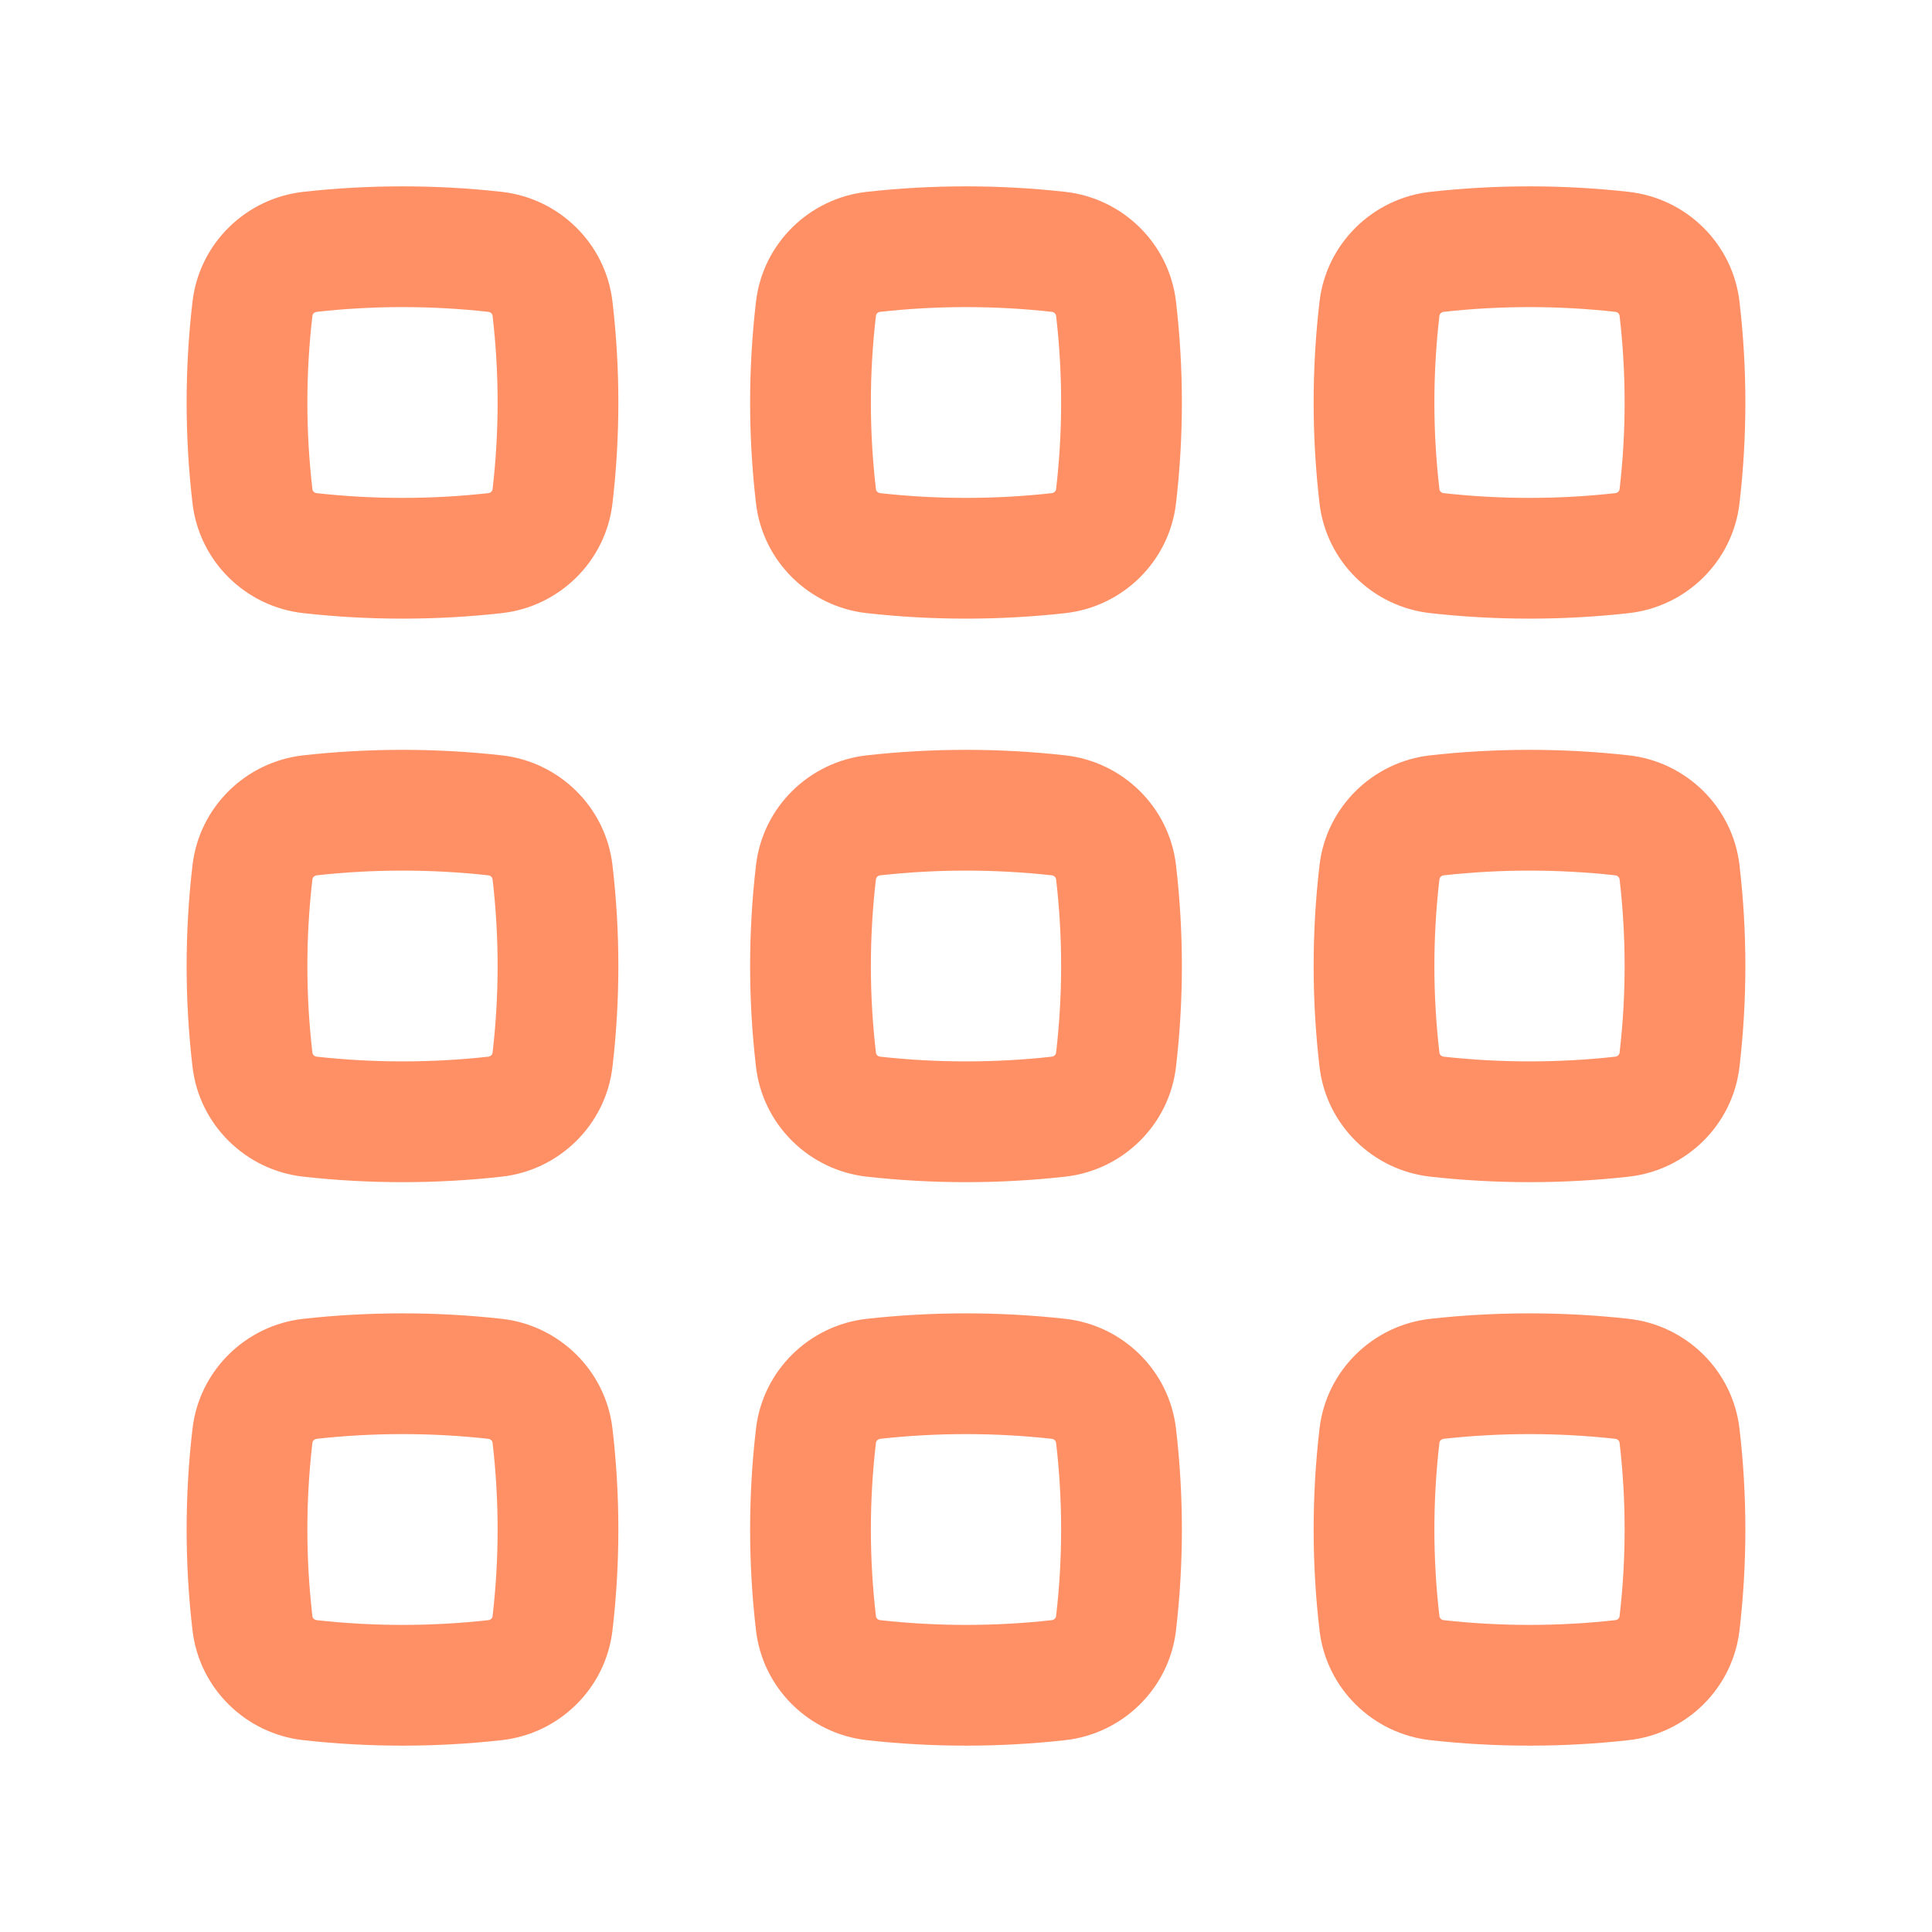
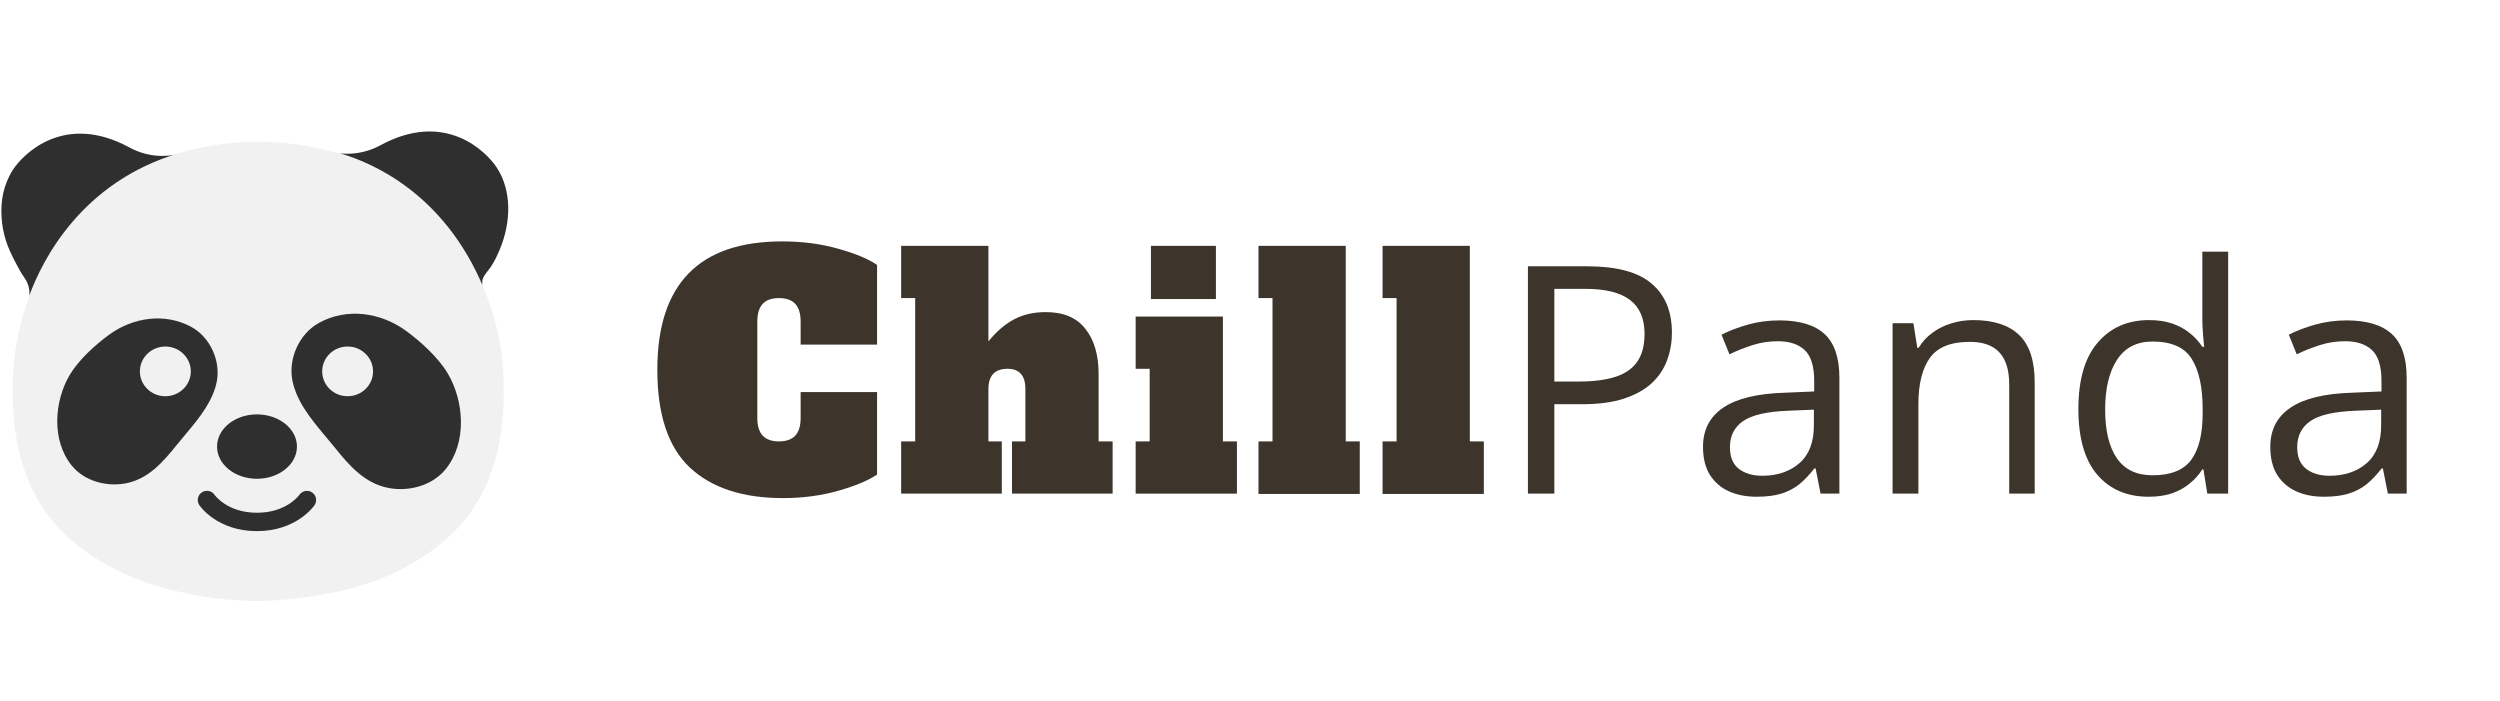
- <svg xmlns="http://www.w3.org/2000/svg" width="53" height="53" viewBox="0 0 53 53" fill="none">
-   <path fill-rule="evenodd" clip-rule="evenodd" d="M13.397 8.555C11.845 8.381 10.238 8.381 8.686 8.555C8.657 8.558 8.629 8.571 8.605 8.594C8.582 8.617 8.574 8.64 8.571 8.659C8.386 10.242 8.386 11.841 8.571 13.424C8.574 13.444 8.582 13.467 8.605 13.489C8.629 13.512 8.657 13.525 8.686 13.528C10.238 13.702 11.845 13.702 13.397 13.528C13.426 13.525 13.455 13.512 13.478 13.489C13.501 13.467 13.51 13.444 13.512 13.424C13.697 11.841 13.697 10.242 13.512 8.659C13.51 8.64 13.501 8.617 13.478 8.594C13.455 8.571 13.426 8.558 13.397 8.555ZM8.318 5.263C10.114 5.062 11.969 5.062 13.765 5.263C15.338 5.439 16.615 6.676 16.802 8.274C17.017 10.113 17.017 11.97 16.802 13.809C16.615 15.407 15.338 16.645 13.765 16.82C11.969 17.021 10.114 17.021 8.318 16.82C6.745 16.645 5.468 15.407 5.281 13.809C5.066 11.97 5.066 10.113 5.281 8.274C5.468 6.676 6.745 5.439 8.318 5.263Z" fill="#FF9066" />
-   <path fill-rule="evenodd" clip-rule="evenodd" d="M28.856 8.555C27.304 8.381 25.696 8.381 24.144 8.555C24.116 8.558 24.087 8.571 24.064 8.594C24.041 8.617 24.032 8.64 24.03 8.659C23.844 10.242 23.844 11.841 24.03 13.424C24.032 13.444 24.041 13.467 24.064 13.489C24.087 13.512 24.116 13.525 24.144 13.528C25.696 13.702 27.304 13.702 28.856 13.528C28.884 13.525 28.913 13.512 28.936 13.489C28.959 13.467 28.968 13.444 28.971 13.424C29.156 11.841 29.156 10.242 28.971 8.659C28.968 8.64 28.959 8.617 28.936 8.594C28.913 8.571 28.884 8.558 28.856 8.555ZM23.776 5.263C25.573 5.062 27.427 5.062 29.224 5.263C30.797 5.439 32.074 6.676 32.261 8.274C32.476 10.113 32.476 11.97 32.261 13.809C32.074 15.407 30.797 16.645 29.224 16.82C27.427 17.021 25.573 17.021 23.776 16.82C22.203 16.645 20.926 15.407 20.739 13.809C20.524 11.97 20.524 10.113 20.739 8.274C20.926 6.676 22.203 5.439 23.776 5.263Z" fill="#FF9066" />
-   <path fill-rule="evenodd" clip-rule="evenodd" d="M44.314 8.555C42.762 8.381 41.154 8.381 39.603 8.555C39.574 8.558 39.545 8.571 39.522 8.594C39.499 8.617 39.49 8.64 39.488 8.659C39.303 10.242 39.303 11.841 39.488 13.424C39.49 13.444 39.499 13.467 39.522 13.489C39.545 13.512 39.574 13.525 39.603 13.528C41.154 13.702 42.762 13.702 44.314 13.528C44.343 13.525 44.371 13.512 44.395 13.489C44.418 13.467 44.426 13.444 44.429 13.424C44.614 11.841 44.614 10.242 44.429 8.659C44.426 8.64 44.418 8.617 44.395 8.594C44.371 8.571 44.343 8.558 44.314 8.555ZM39.235 5.263C41.031 5.062 42.886 5.062 44.682 5.263C46.255 5.439 47.532 6.676 47.719 8.274C47.934 10.113 47.934 11.97 47.719 13.809C47.532 15.407 46.255 16.645 44.682 16.82C42.886 17.021 41.031 17.021 39.235 16.82C37.662 16.645 36.385 15.407 36.198 13.809C35.983 11.97 35.983 10.113 36.198 8.274C36.385 6.676 37.662 5.439 39.235 5.263Z" fill="#FF9066" />
-   <path fill-rule="evenodd" clip-rule="evenodd" d="M13.397 24.013C11.845 23.84 10.238 23.84 8.686 24.013C8.657 24.016 8.629 24.029 8.605 24.053C8.582 24.075 8.574 24.098 8.571 24.117C8.386 25.7 8.386 27.3 8.571 28.883C8.574 28.902 8.582 28.925 8.605 28.948C8.629 28.971 8.657 28.984 8.686 28.987C10.238 29.16 11.845 29.16 13.397 28.987C13.426 28.984 13.455 28.971 13.478 28.948C13.501 28.925 13.51 28.902 13.512 28.883C13.697 27.3 13.697 25.7 13.512 24.117C13.51 24.098 13.501 24.075 13.478 24.053C13.455 24.029 13.426 24.016 13.397 24.013ZM8.318 20.721C10.114 20.52 11.969 20.52 13.765 20.721C15.338 20.897 16.615 22.135 16.802 23.733C17.017 25.571 17.017 27.429 16.802 29.267C16.615 30.865 15.338 32.103 13.765 32.279C11.969 32.48 10.114 32.48 8.318 32.279C6.745 32.103 5.468 30.865 5.281 29.267C5.066 27.429 5.066 25.571 5.281 23.733C5.468 22.135 6.745 20.897 8.318 20.721Z" fill="#FF9066" />
-   <path fill-rule="evenodd" clip-rule="evenodd" d="M28.856 24.013C27.304 23.84 25.696 23.84 24.144 24.013C24.116 24.016 24.087 24.029 24.064 24.053C24.041 24.075 24.032 24.098 24.03 24.117C23.844 25.7 23.844 27.3 24.03 28.883C24.032 28.902 24.041 28.925 24.064 28.948C24.087 28.971 24.116 28.984 24.144 28.987C25.696 29.16 27.304 29.16 28.856 28.987C28.884 28.984 28.913 28.971 28.936 28.948C28.959 28.925 28.968 28.902 28.971 28.883C29.156 27.3 29.156 25.7 28.971 24.117C28.968 24.098 28.959 24.075 28.936 24.053C28.913 24.029 28.884 24.016 28.856 24.013ZM23.776 20.721C25.573 20.52 27.427 20.52 29.224 20.721C30.797 20.897 32.074 22.135 32.261 23.733C32.476 25.571 32.476 27.429 32.261 29.267C32.074 30.865 30.797 32.103 29.224 32.279C27.427 32.48 25.573 32.48 23.776 32.279C22.203 32.103 20.926 30.865 20.739 29.267C20.524 27.429 20.524 25.571 20.739 23.733C20.926 22.135 22.203 20.897 23.776 20.721Z" fill="#FF9066" />
-   <path fill-rule="evenodd" clip-rule="evenodd" d="M44.314 24.013C42.762 23.84 41.154 23.84 39.603 24.013C39.574 24.016 39.545 24.029 39.522 24.053C39.499 24.075 39.49 24.098 39.488 24.117C39.303 25.7 39.303 27.3 39.488 28.883C39.49 28.902 39.499 28.925 39.522 28.948C39.545 28.971 39.574 28.984 39.603 28.987C41.154 29.16 42.762 29.16 44.314 28.987C44.343 28.984 44.371 28.971 44.395 28.948C44.418 28.925 44.426 28.902 44.429 28.883C44.614 27.3 44.614 25.7 44.429 24.117C44.426 24.098 44.418 24.075 44.395 24.053C44.371 24.029 44.343 24.016 44.314 24.013ZM39.235 20.721C41.031 20.52 42.886 20.52 44.682 20.721C46.255 20.897 47.532 22.135 47.719 23.733C47.934 25.571 47.934 27.429 47.719 29.267C47.532 30.865 46.255 32.103 44.682 32.279C42.886 32.48 41.031 32.48 39.235 32.279C37.662 32.103 36.385 30.865 36.198 29.267C35.983 27.429 35.983 25.571 36.198 23.733C36.385 22.135 37.662 20.897 39.235 20.721Z" fill="#FF9066" />
-   <path fill-rule="evenodd" clip-rule="evenodd" d="M13.397 39.471C11.845 39.298 10.238 39.298 8.686 39.471C8.657 39.475 8.629 39.488 8.605 39.511C8.582 39.533 8.574 39.556 8.571 39.576C8.386 41.159 8.386 42.758 8.571 44.341C8.574 44.36 8.582 44.383 8.605 44.406C8.629 44.429 8.657 44.442 8.686 44.445C10.238 44.619 11.845 44.619 13.397 44.445C13.426 44.442 13.455 44.429 13.478 44.406C13.501 44.383 13.51 44.36 13.512 44.341C13.697 42.758 13.697 41.159 13.512 39.576C13.51 39.556 13.501 39.533 13.478 39.511C13.455 39.488 13.426 39.475 13.397 39.471ZM8.318 36.179C10.114 35.979 11.969 35.979 13.765 36.179C15.338 36.355 16.615 37.593 16.802 39.191C17.017 41.03 17.017 42.887 16.802 44.726C16.615 46.324 15.338 47.561 13.765 47.737C11.969 47.938 10.114 47.938 8.318 47.737C6.745 47.561 5.468 46.324 5.281 44.726C5.066 42.887 5.066 41.03 5.281 39.191C5.468 37.593 6.745 36.355 8.318 36.179Z" fill="#FF9066" />
-   <path fill-rule="evenodd" clip-rule="evenodd" d="M28.856 39.471C27.304 39.298 25.696 39.298 24.144 39.471C24.116 39.475 24.087 39.488 24.064 39.511C24.041 39.533 24.032 39.556 24.03 39.576C23.844 41.159 23.844 42.758 24.03 44.341C24.032 44.36 24.041 44.383 24.064 44.406C24.087 44.429 24.116 44.442 24.144 44.445C25.696 44.619 27.304 44.619 28.856 44.445C28.884 44.442 28.913 44.429 28.936 44.406C28.959 44.383 28.968 44.36 28.971 44.341C29.156 42.758 29.156 41.159 28.971 39.576C28.968 39.556 28.959 39.533 28.936 39.511C28.913 39.488 28.884 39.475 28.856 39.471ZM23.776 36.179C25.573 35.979 27.427 35.979 29.224 36.179C30.797 36.355 32.074 37.593 32.261 39.191C32.476 41.03 32.476 42.887 32.261 44.726C32.074 46.324 30.797 47.561 29.224 47.737C27.427 47.938 25.573 47.938 23.776 47.737C22.203 47.561 20.926 46.324 20.739 44.726C20.524 42.887 20.524 41.03 20.739 39.191C20.926 37.593 22.203 36.355 23.776 36.179Z" fill="#FF9066" />
-   <path fill-rule="evenodd" clip-rule="evenodd" d="M44.314 39.471C42.762 39.298 41.154 39.298 39.603 39.471C39.574 39.475 39.545 39.488 39.522 39.511C39.499 39.533 39.49 39.556 39.488 39.576C39.303 41.159 39.303 42.758 39.488 44.341C39.49 44.36 39.499 44.383 39.522 44.406C39.545 44.429 39.574 44.442 39.603 44.445C41.154 44.619 42.762 44.619 44.314 44.445C44.343 44.442 44.371 44.429 44.395 44.406C44.418 44.383 44.426 44.36 44.429 44.341C44.614 42.758 44.614 41.159 44.429 39.576C44.426 39.556 44.418 39.533 44.395 39.511C44.371 39.488 44.343 39.475 44.314 39.471ZM39.235 36.179C41.031 35.979 42.886 35.979 44.682 36.179C46.255 36.355 47.532 37.593 47.719 39.191C47.934 41.03 47.934 42.887 47.719 44.726C47.532 46.324 46.255 47.561 44.682 47.737C42.886 47.938 41.031 47.938 39.235 47.737C37.662 47.561 36.385 46.324 36.198 44.726C35.983 42.887 35.983 41.03 36.198 39.191C36.385 37.593 37.662 36.355 39.235 36.179Z" fill="#FF9066" />
+ <svg xmlns="http://www.w3.org/2000/svg" width="157" height="44" viewBox="0 0 157 44" fill="none">
+   <path d="M30.628 18.737C30.558 18.55 30.485 18.365 30.41 18.182C30.383 18.117 30.358 18.052 30.33 17.987C27.872 12.172 23.43 10.235 21.358 9.63C21.183 9.61 21.08 9.582 21.08 9.582V9.595C19.511 9.138 17.884 8.905 16.25 8.902H16.177C14.508 8.902 12.822 9.145 11.238 9.62C5.117 11.43 2.66 16.33 1.837 18.562C1.827 18.657 1.81 18.715 1.81 18.715H1.812C1.265 20.185 0.927 21.725 0.84 23.247C0.607 27.197 1.3 31.177 4.485 33.925C6.247 35.445 8.44 36.477 10.7 37.035C11.56 37.25 13.78 37.742 16.108 37.742C18.435 37.742 20.87 37.25 21.73 37.035C23.99 36.477 26.183 35.445 27.948 33.925C31.13 31.177 31.823 27.2 31.593 23.247C31.503 21.732 31.168 20.202 30.628 18.737V18.737Z" fill="#F1F1F1" />
+   <path d="M13.61 23.98C13.87 22.68 13.213 21.2 12.043 20.547C10.37 19.62 8.348 19.927 6.848 21.023C5.98 21.655 4.93 22.615 4.378 23.545C3.41 25.18 3.218 27.65 4.503 29.235C5.3 30.218 6.68 30.578 7.878 30.358C9.29 30.095 10.208 29.05 11.07 27.98C11.885 26.96 12.855 25.977 13.368 24.758C13.475 24.503 13.56 24.242 13.61 23.98V23.98ZM10.383 24.883C9.5 24.883 8.785 24.185 8.785 23.325C8.785 22.462 9.5 21.762 10.383 21.762C11.265 21.762 11.983 22.462 11.983 23.325C11.983 24.185 11.268 24.883 10.383 24.883ZM27.988 29.465C29.345 27.788 29.143 25.177 28.118 23.45C27.538 22.468 26.425 21.453 25.51 20.785C23.928 19.625 21.788 19.3 20.023 20.282C18.78 20.973 18.09 22.538 18.365 23.91C18.418 24.188 18.51 24.462 18.618 24.73C19.163 26.02 20.185 27.058 21.05 28.137C21.955 29.267 22.93 30.37 24.42 30.648C25.685 30.883 27.143 30.5 27.988 29.465ZM21.83 24.883C20.948 24.883 20.233 24.185 20.233 23.325C20.233 22.462 20.95 21.762 21.83 21.762C22.713 21.762 23.428 22.462 23.428 23.325C23.428 24.185 22.713 24.883 21.83 24.883ZM18.803 31.073C18.768 31.12 17.983 32.2 16.135 32.2C14.3 32.2 13.513 31.128 13.473 31.073C13.386 30.947 13.254 30.86 13.104 30.832C12.954 30.804 12.799 30.837 12.673 30.922C12.546 31.009 12.458 31.141 12.429 31.292C12.4 31.442 12.432 31.598 12.518 31.725C12.563 31.793 13.653 33.355 16.133 33.355C18.615 33.355 19.708 31.79 19.753 31.725C19.93 31.462 19.865 31.108 19.603 30.927C19.345 30.747 18.985 30.815 18.803 31.073V31.073ZM16.138 30.067C17.523 30.067 18.648 29.163 18.648 28.045C18.648 26.927 17.523 26.023 16.138 26.023C14.753 26.023 13.63 26.927 13.63 28.045C13.63 29.163 14.753 30.067 16.138 30.067V30.067ZM30.33 17.988C30.315 17.953 30.303 17.918 30.288 17.883V17.628C30.335 17.348 30.55 17.135 30.713 16.91L30.813 16.775C31.043 16.433 31.223 16.06 31.38 15.68C32.115 13.93 32.135 11.975 31.21 10.543C30.555 9.53 27.968 6.902 23.885 9.125C22.815 9.707 21.825 9.685 21.36 9.63C23.43 10.235 27.873 12.175 30.33 17.988V17.988ZM11.238 9.62C11.12 9.655 11 9.69 10.883 9.727C10.653 9.777 9.455 9.982 8.128 9.26C4.045 7.04 1.455 9.665 0.8 10.678C0.518 11.117 0.308 11.648 0.198 12.152C-0.005 13.11 0.075 14.175 0.37 15.107C0.528 15.607 0.76 16.075 1.005 16.54C1.163 16.848 1.328 17.152 1.53 17.438C1.86 17.9 1.865 18.34 1.84 18.562C2.66 16.33 5.118 11.43 11.238 9.62V9.62Z" fill="#2F2F2F" />
+   <path d="M49.16 31.28C46.64 31.28 44.693 30.64 43.32 29.36C41.96 28.08 41.28 26.034 41.28 23.22C41.28 17.847 43.893 15.16 49.12 15.16C50.386 15.16 51.56 15.313 52.64 15.62C53.733 15.927 54.547 16.267 55.08 16.64V21.64H50.28V20.2C50.28 19.694 50.166 19.32 49.94 19.08C49.713 18.84 49.373 18.72 48.92 18.72C48.467 18.72 48.127 18.84 47.9 19.08C47.673 19.32 47.56 19.694 47.56 20.2V26.24C47.56 26.747 47.673 27.12 47.9 27.36C48.127 27.6 48.467 27.72 48.92 27.72C49.373 27.72 49.713 27.6 49.94 27.36C50.166 27.12 50.28 26.747 50.28 26.24V24.62H55.08V29.8C54.533 30.174 53.72 30.514 52.64 30.82C51.573 31.127 50.413 31.28 49.16 31.28Z" fill="#3D352C" />
+   <path d="M69.873 27.72V31H63.553V27.72H64.393V24.44C64.393 24 64.3 23.68 64.113 23.48C63.927 23.267 63.647 23.16 63.273 23.16C62.473 23.16 62.073 23.587 62.073 24.44V27.72H62.913V31H56.593V27.72H57.473V18.72H56.593V15.44H62.073V21.44C62.567 20.827 63.1 20.367 63.673 20.06C64.247 19.753 64.913 19.6 65.673 19.6C66.78 19.6 67.607 19.947 68.153 20.64C68.713 21.334 68.993 22.287 68.993 23.5V27.72H69.873Z" fill="#3D352C" />
+   <path d="M72.279 18.78V15.44H76.359V18.78H72.279ZM71.319 31V27.72H72.199V23.16H71.319V19.88H76.799V27.72H77.679V31H71.319Z" fill="#3D352C" />
+   <path d="M79.033 31.02V27.72H79.913V18.72H79.033V15.44H84.513V27.72H85.393V31.02H79.033Z" fill="#3D352C" />
+   <path d="M86.825 31.02V27.72H87.705V18.72H86.825V15.44H92.305V27.72H93.185V31.02H86.825Z" fill="#3D352C" />
+   <path d="M99.684 16.723C101.526 16.723 102.87 17.084 103.717 17.807C104.57 18.523 104.996 19.551 104.996 20.893C104.996 21.498 104.895 22.074 104.693 22.621C104.498 23.162 104.179 23.64 103.736 24.057C103.294 24.467 102.711 24.792 101.988 25.033C101.272 25.268 100.393 25.385 99.352 25.385H97.613V31H95.953V16.723H99.684ZM99.527 18.139H97.613V23.959H99.166C100.077 23.959 100.836 23.861 101.441 23.666C102.053 23.471 102.512 23.155 102.818 22.719C103.124 22.276 103.277 21.69 103.277 20.961C103.277 20.01 102.975 19.304 102.369 18.842C101.764 18.373 100.816 18.139 99.527 18.139Z" fill="#3D352C" />
+   <path d="M111.744 20.121C113.02 20.121 113.967 20.408 114.586 20.98C115.204 21.553 115.514 22.468 115.514 23.725V31H114.332L114.02 29.418H113.941C113.642 29.809 113.329 30.137 113.004 30.404C112.678 30.665 112.301 30.863 111.871 31C111.448 31.13 110.927 31.195 110.309 31.195C109.658 31.195 109.078 31.081 108.57 30.854C108.069 30.626 107.672 30.281 107.379 29.818C107.092 29.356 106.949 28.77 106.949 28.061C106.949 26.993 107.372 26.172 108.219 25.6C109.065 25.027 110.354 24.714 112.086 24.662L113.932 24.584V23.93C113.932 23.005 113.733 22.357 113.336 21.986C112.939 21.615 112.379 21.43 111.656 21.43C111.096 21.43 110.562 21.511 110.055 21.674C109.547 21.837 109.065 22.029 108.609 22.25L108.111 21.02C108.593 20.772 109.146 20.561 109.771 20.385C110.396 20.209 111.054 20.121 111.744 20.121ZM113.912 25.727L112.281 25.795C110.947 25.847 110.006 26.065 109.459 26.449C108.912 26.833 108.639 27.377 108.639 28.08C108.639 28.692 108.824 29.145 109.195 29.438C109.566 29.73 110.058 29.877 110.67 29.877C111.62 29.877 112.398 29.613 113.004 29.086C113.609 28.559 113.912 27.768 113.912 26.713V25.727Z" fill="#3D352C" />
+   <path d="M123.922 20.102C125.191 20.102 126.152 20.414 126.803 21.039C127.454 21.658 127.779 22.654 127.779 24.027V31H126.178V24.135C126.178 23.243 125.973 22.576 125.562 22.133C125.159 21.69 124.537 21.469 123.697 21.469C122.512 21.469 121.679 21.804 121.197 22.475C120.715 23.145 120.475 24.119 120.475 25.395V31H118.854V20.297H120.162L120.406 21.84H120.494C120.722 21.462 121.012 21.146 121.363 20.893C121.715 20.632 122.109 20.437 122.545 20.307C122.981 20.17 123.44 20.102 123.922 20.102Z" fill="#3D352C" />
+   <path d="M134.928 31.195C133.574 31.195 132.499 30.733 131.705 29.809C130.917 28.884 130.523 27.51 130.523 25.688C130.523 23.845 130.927 22.455 131.734 21.518C132.542 20.574 133.616 20.102 134.957 20.102C135.523 20.102 136.018 20.176 136.441 20.326C136.865 20.476 137.229 20.678 137.535 20.932C137.841 21.179 138.098 21.462 138.307 21.781H138.424C138.398 21.579 138.372 21.303 138.346 20.951C138.32 20.6 138.307 20.313 138.307 20.092V15.805H139.928V31H138.619L138.375 29.477H138.307C138.105 29.796 137.848 30.085 137.535 30.346C137.229 30.606 136.861 30.814 136.432 30.971C136.008 31.12 135.507 31.195 134.928 31.195ZM135.182 29.848C136.327 29.848 137.138 29.522 137.613 28.871C138.089 28.22 138.326 27.253 138.326 25.971V25.678C138.326 24.317 138.098 23.272 137.643 22.543C137.193 21.814 136.373 21.449 135.182 21.449C134.186 21.449 133.44 21.833 132.945 22.602C132.451 23.363 132.203 24.405 132.203 25.727C132.203 27.042 132.447 28.057 132.936 28.773C133.43 29.49 134.179 29.848 135.182 29.848Z" fill="#3D352C" />
+   <path d="M147.369 20.121C148.645 20.121 149.592 20.408 150.211 20.98C150.829 21.553 151.139 22.468 151.139 23.725V31H149.957L149.645 29.418H149.566C149.267 29.809 148.954 30.137 148.629 30.404C148.303 30.665 147.926 30.863 147.496 31C147.073 31.13 146.552 31.195 145.934 31.195C145.283 31.195 144.703 31.081 144.195 30.854C143.694 30.626 143.297 30.281 143.004 29.818C142.717 29.356 142.574 28.77 142.574 28.061C142.574 26.993 142.997 26.172 143.844 25.6C144.69 25.027 145.979 24.714 147.711 24.662L149.557 24.584V23.93C149.557 23.005 149.358 22.357 148.961 21.986C148.564 21.615 148.004 21.43 147.281 21.43C146.721 21.43 146.188 21.511 145.68 21.674C145.172 21.837 144.69 22.029 144.234 22.25L143.736 21.02C144.218 20.772 144.771 20.561 145.396 20.385C146.021 20.209 146.679 20.121 147.369 20.121ZM149.537 25.727L147.906 25.795C146.572 25.847 145.631 26.065 145.084 26.449C144.537 26.833 144.264 27.377 144.264 28.08C144.264 28.692 144.449 29.145 144.82 29.438C145.191 29.73 145.683 29.877 146.295 29.877C147.245 29.877 148.023 29.613 148.629 29.086C149.234 28.559 149.537 27.768 149.537 26.713V25.727Z" fill="#3D352C" />
</svg>
